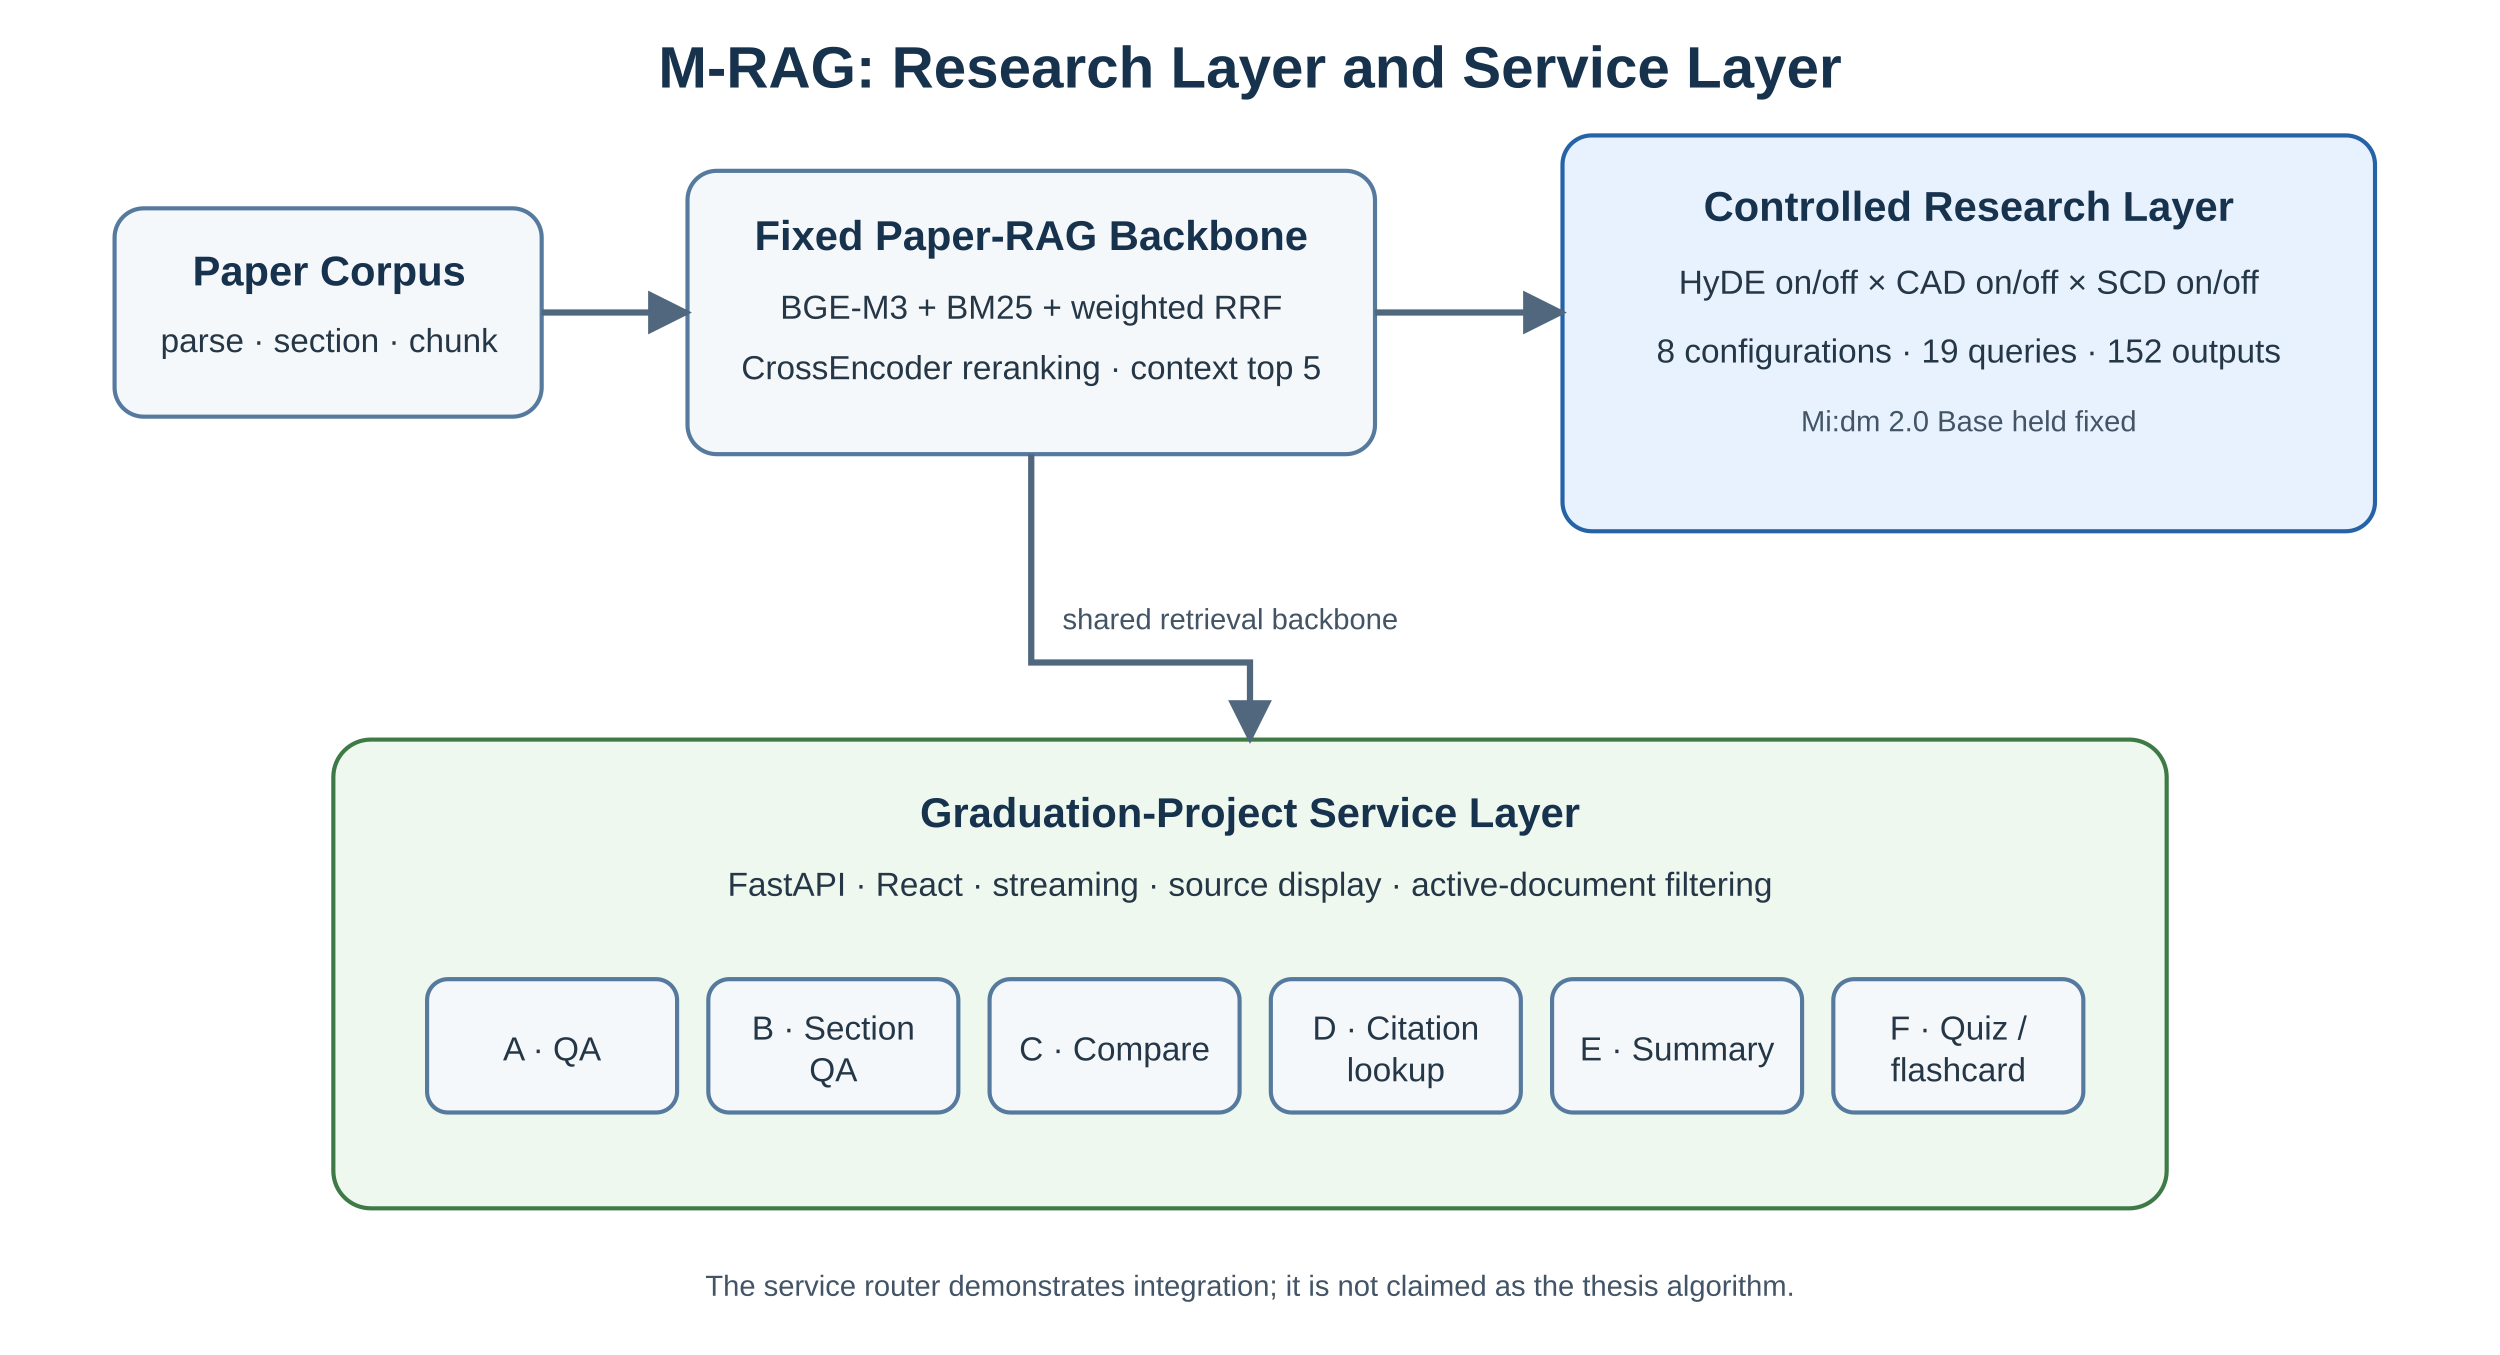
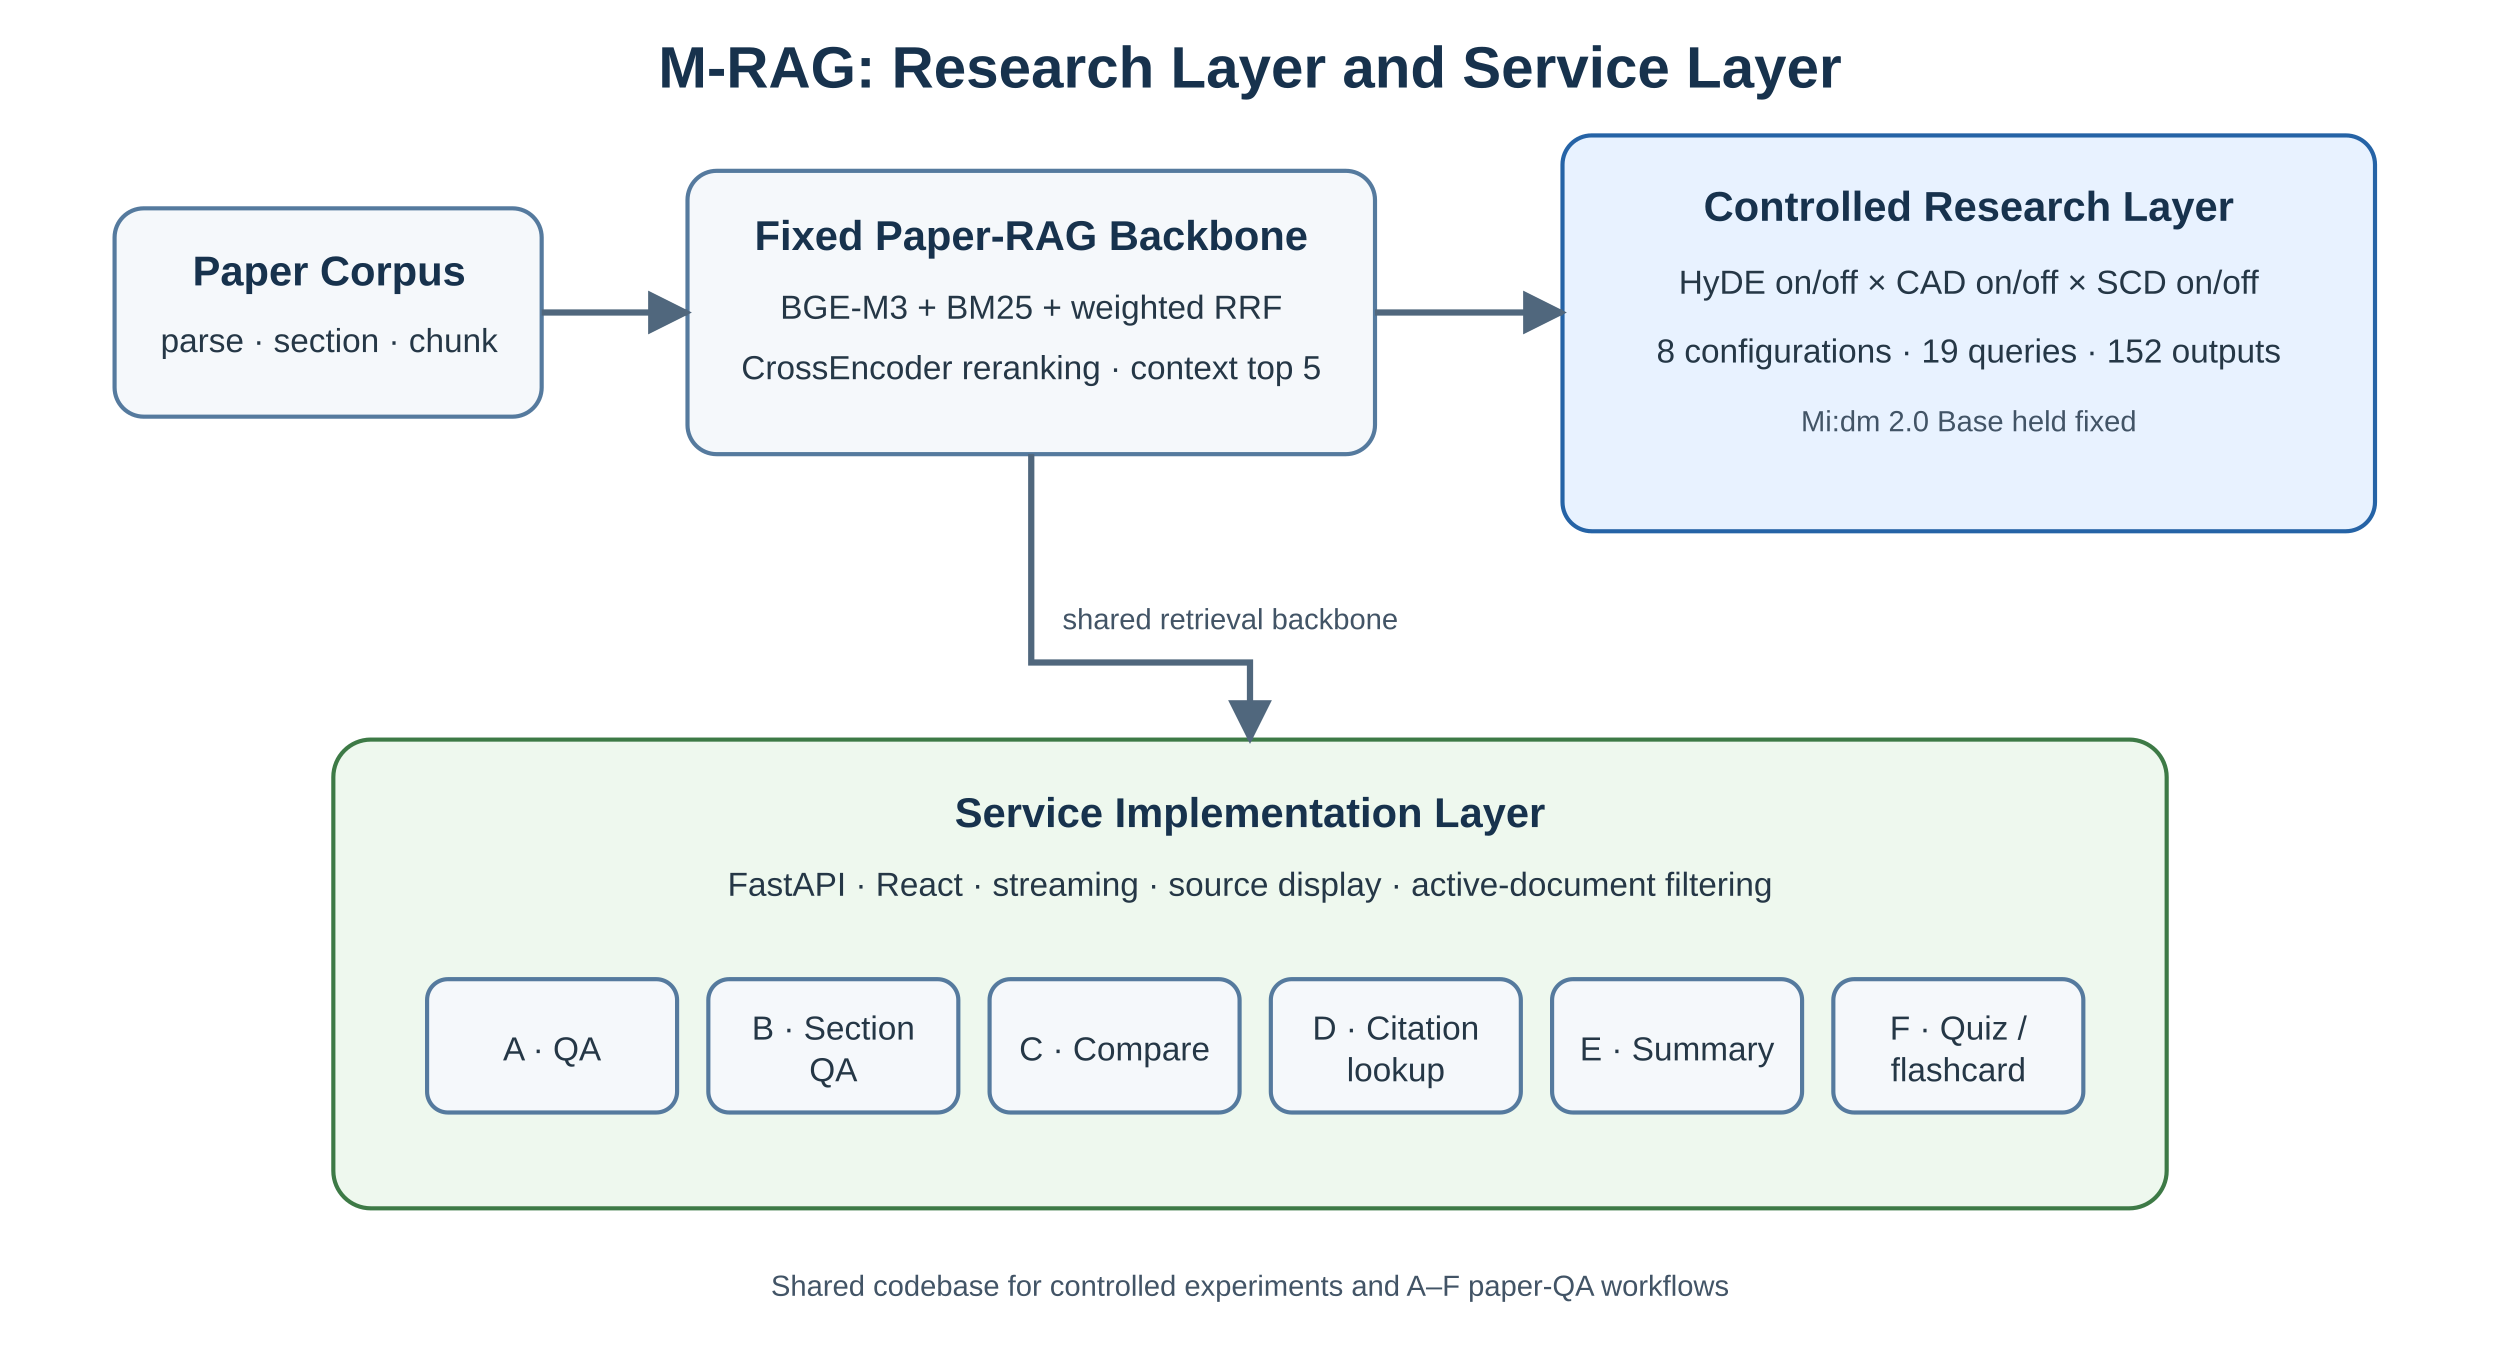
<svg xmlns="http://www.w3.org/2000/svg" width="1200" height="650" viewBox="0 0 1200 650" role="img" aria-labelledby="title desc">
  <defs>
    <style>.title{font:700 28px Arial;fill:#17324d}.label{font:700 20px Arial;fill:#17324d}.body{font:16px Arial;fill:#253746}.small{font:14px Arial;fill:#425466}.box{fill:#f5f8fb;stroke:#557a9e;stroke-width:2}.research{fill:#e8f2ff;stroke:#2563a6;stroke-width:2}.service{fill:#eef8ee;stroke:#3d7a46;stroke-width:2}.arrow{stroke:#50677d;stroke-width:3;fill:none;marker-end:url(#m)}</style>
    <marker id="m" viewBox="0 0 10 10" refX="9" refY="5" markerWidth="7" markerHeight="7" orient="auto-start-reverse">
      <path d="M0 0L10 5L0 10z" fill="#50677d" />
    </marker>
  </defs>
  <text x="600" y="42" text-anchor="middle" class="title">M-RAG: Research Layer and Service Layer</text>
  <rect x="55" y="100" width="205" height="100" rx="14" class="box" />
  <text x="158" y="137" text-anchor="middle" class="label">Paper Corpus</text>
  <text x="158" y="169" text-anchor="middle" class="body">parse · section · chunk</text>
  <rect x="330" y="82" width="330" height="136" rx="14" class="box" />
  <text x="495" y="120" text-anchor="middle" class="label">Fixed Paper-RAG Backbone</text>
  <text x="495" y="153" text-anchor="middle" class="body">BGE-M3 + BM25 + weighted RRF</text>
  <text x="495" y="182" text-anchor="middle" class="body">CrossEncoder reranking · context top 5</text>
  <path d="M260 150H330" class="arrow" />
  <rect x="750" y="65" width="390" height="190" rx="14" class="research" />
  <text x="945" y="106" text-anchor="middle" class="label">Controlled Research Layer</text>
  <text x="945" y="141" text-anchor="middle" class="body">HyDE on/off × CAD on/off × SCD on/off</text>
  <text x="945" y="174" text-anchor="middle" class="body">8 configurations · 19 queries · 152 outputs</text>
  <text x="945" y="207" text-anchor="middle" class="small">Mi:dm 2.0 Base held fixed</text>
  <path d="M660 150H750" class="arrow" />
  <rect x="160" y="355" width="880" height="225" rx="18" class="service" />
-   <text x="600" y="397" text-anchor="middle" class="label">Graduation-Project Service Layer</text>
+   <text x="600" y="397" text-anchor="middle" class="label">Service Implementation Layer</text>
  <text x="600" y="430" text-anchor="middle" class="body">FastAPI · React · streaming · source display · active-document filtering</text>
  <g class="body" text-anchor="middle">
    <rect x="205" y="470" width="120" height="64" rx="10" class="box" />
    <text x="265" y="509">A · QA</text>
    <rect x="340" y="470" width="120" height="64" rx="10" class="box" />
    <text x="400" y="499">B · Section</text>
    <text x="400" y="519">QA</text>
    <rect x="475" y="470" width="120" height="64" rx="10" class="box" />
    <text x="535" y="509">C · Compare</text>
    <rect x="610" y="470" width="120" height="64" rx="10" class="box" />
    <text x="670" y="499">D · Citation</text>
    <text x="670" y="519">lookup</text>
    <rect x="745" y="470" width="120" height="64" rx="10" class="box" />
    <text x="805" y="509">E · Summary</text>
    <rect x="880" y="470" width="120" height="64" rx="10" class="box" />
    <text x="940" y="499">F · Quiz /</text>
    <text x="940" y="519">flashcard</text>
  </g>
  <path d="M495 218V318H600V355" class="arrow" />
  <text x="510" y="302" class="small">shared retrieval backbone</text>
-   <text x="600" y="622" text-anchor="middle" class="small">The service router demonstrates integration; it is not claimed as the thesis algorithm.</text>
+   <text x="600" y="622" text-anchor="middle" class="small">Shared codebase for controlled experiments and A–F paper-QA workflows</text>
</svg>
